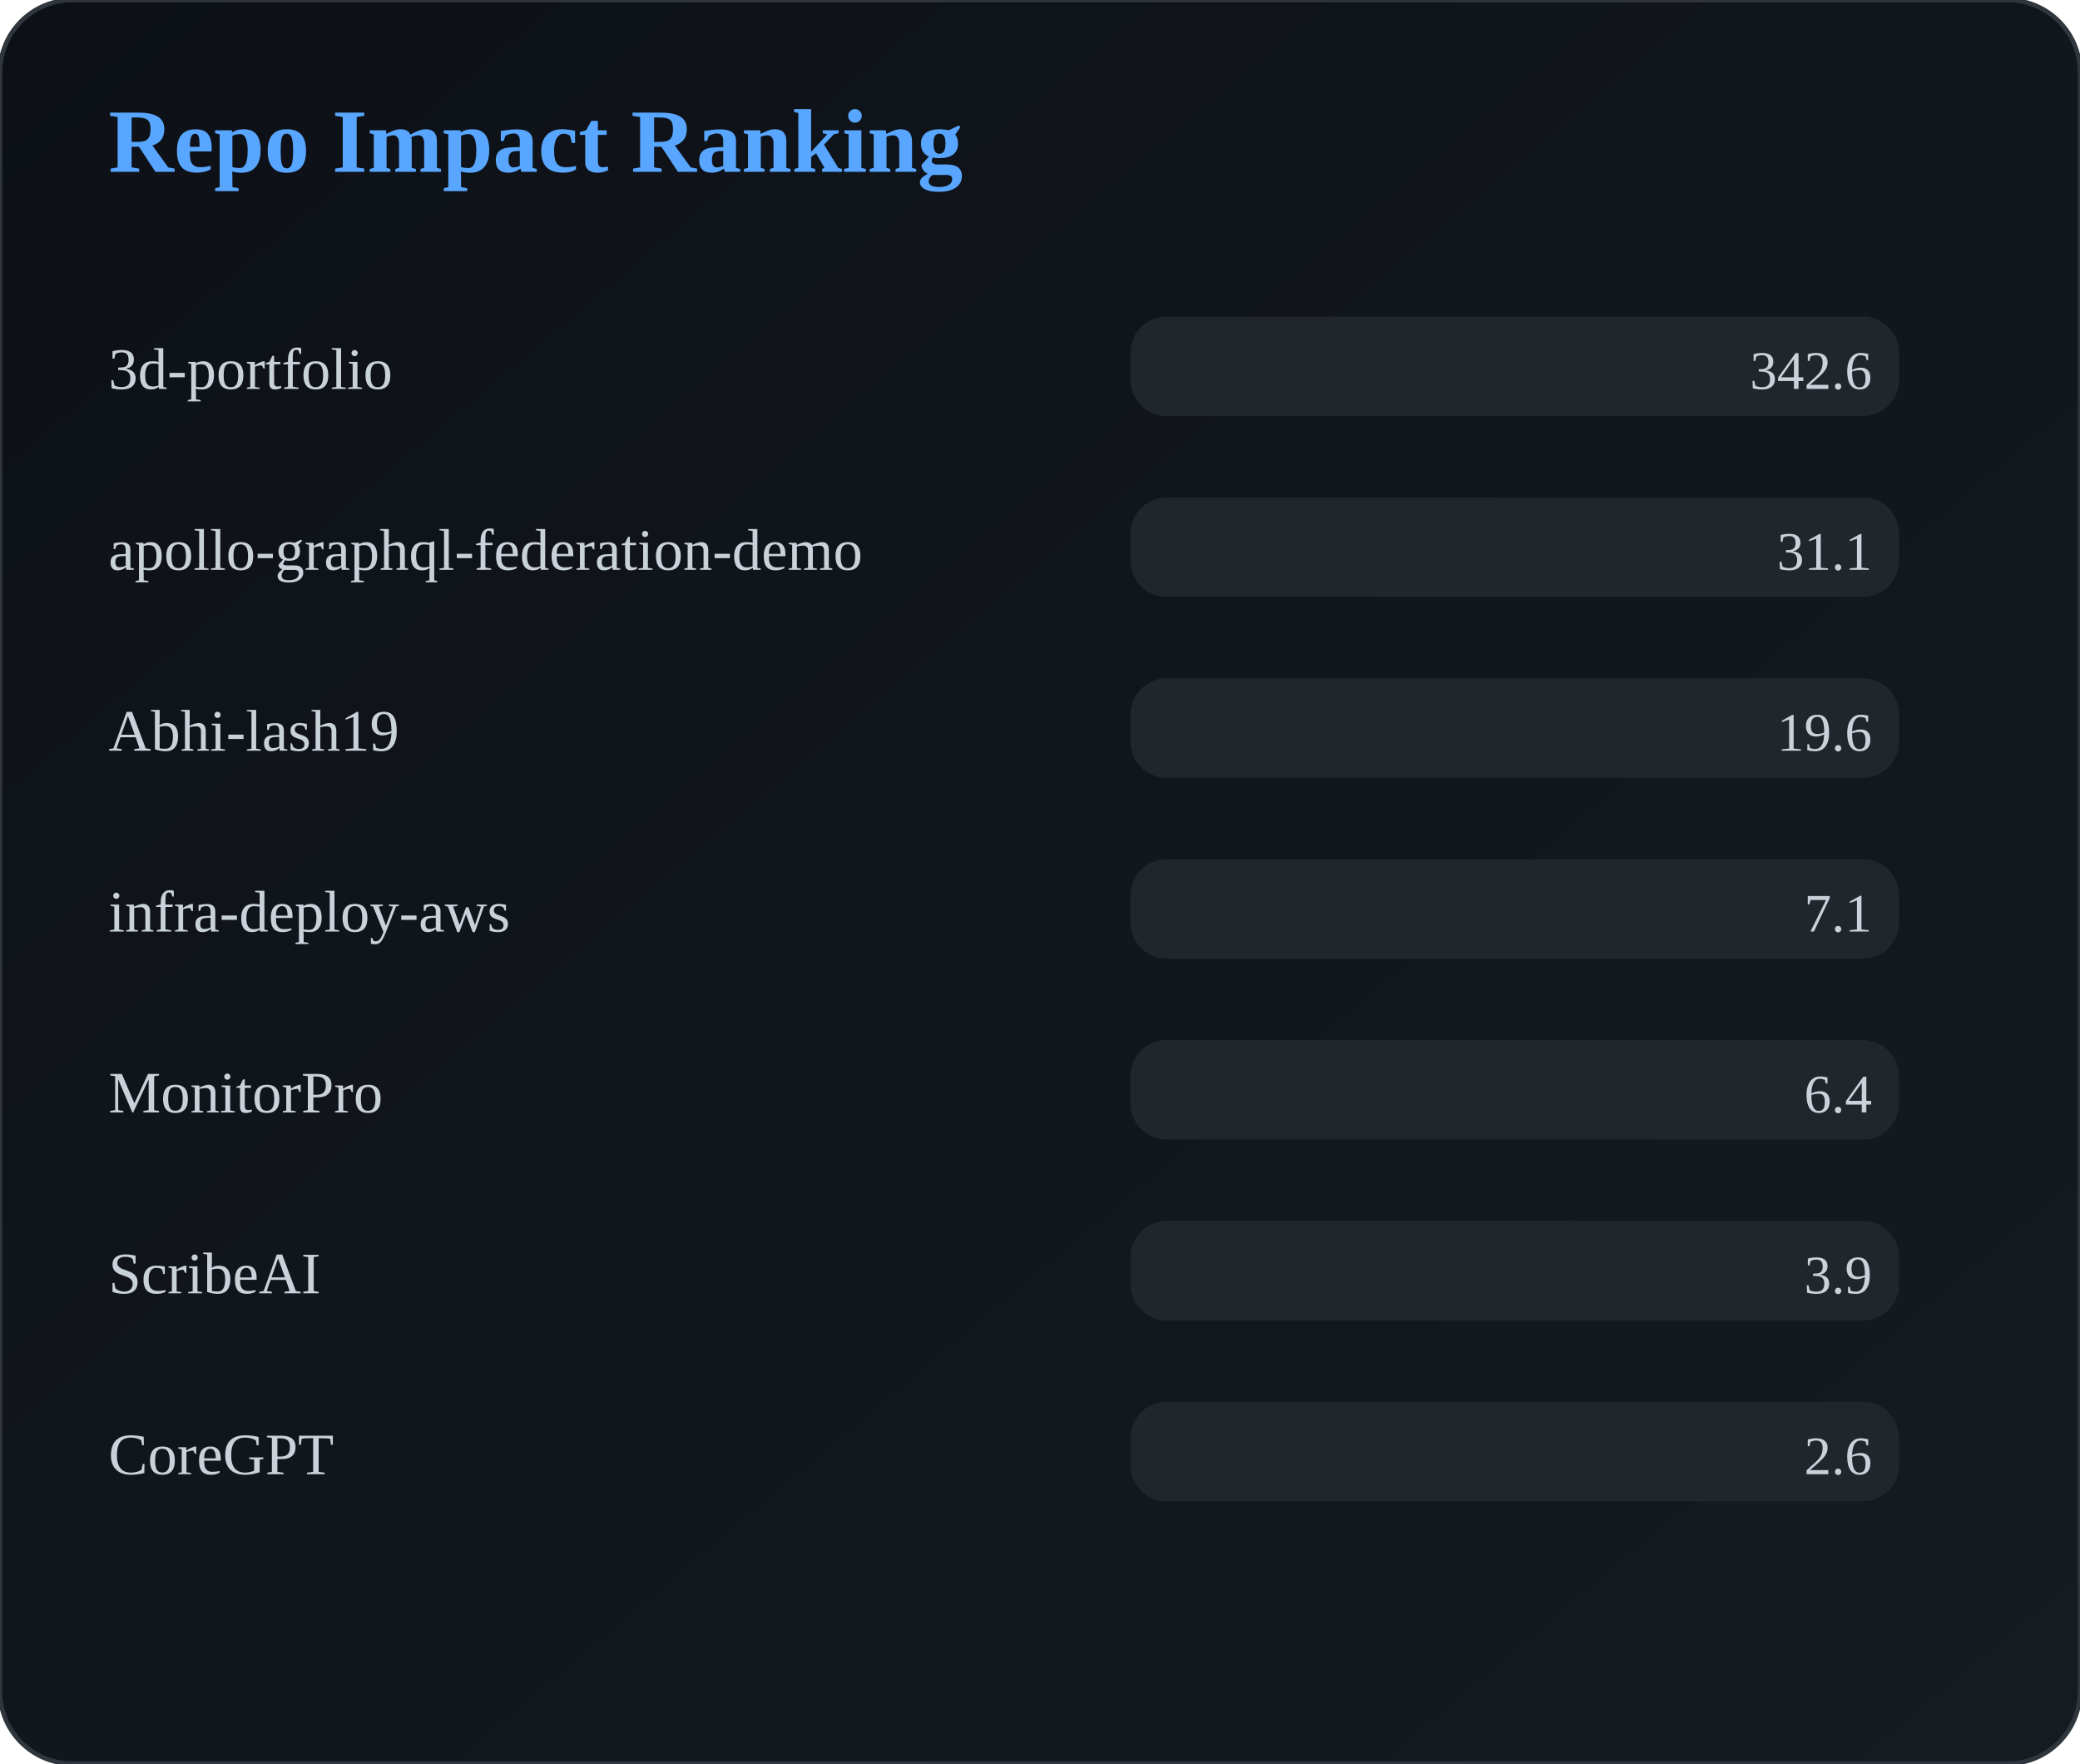
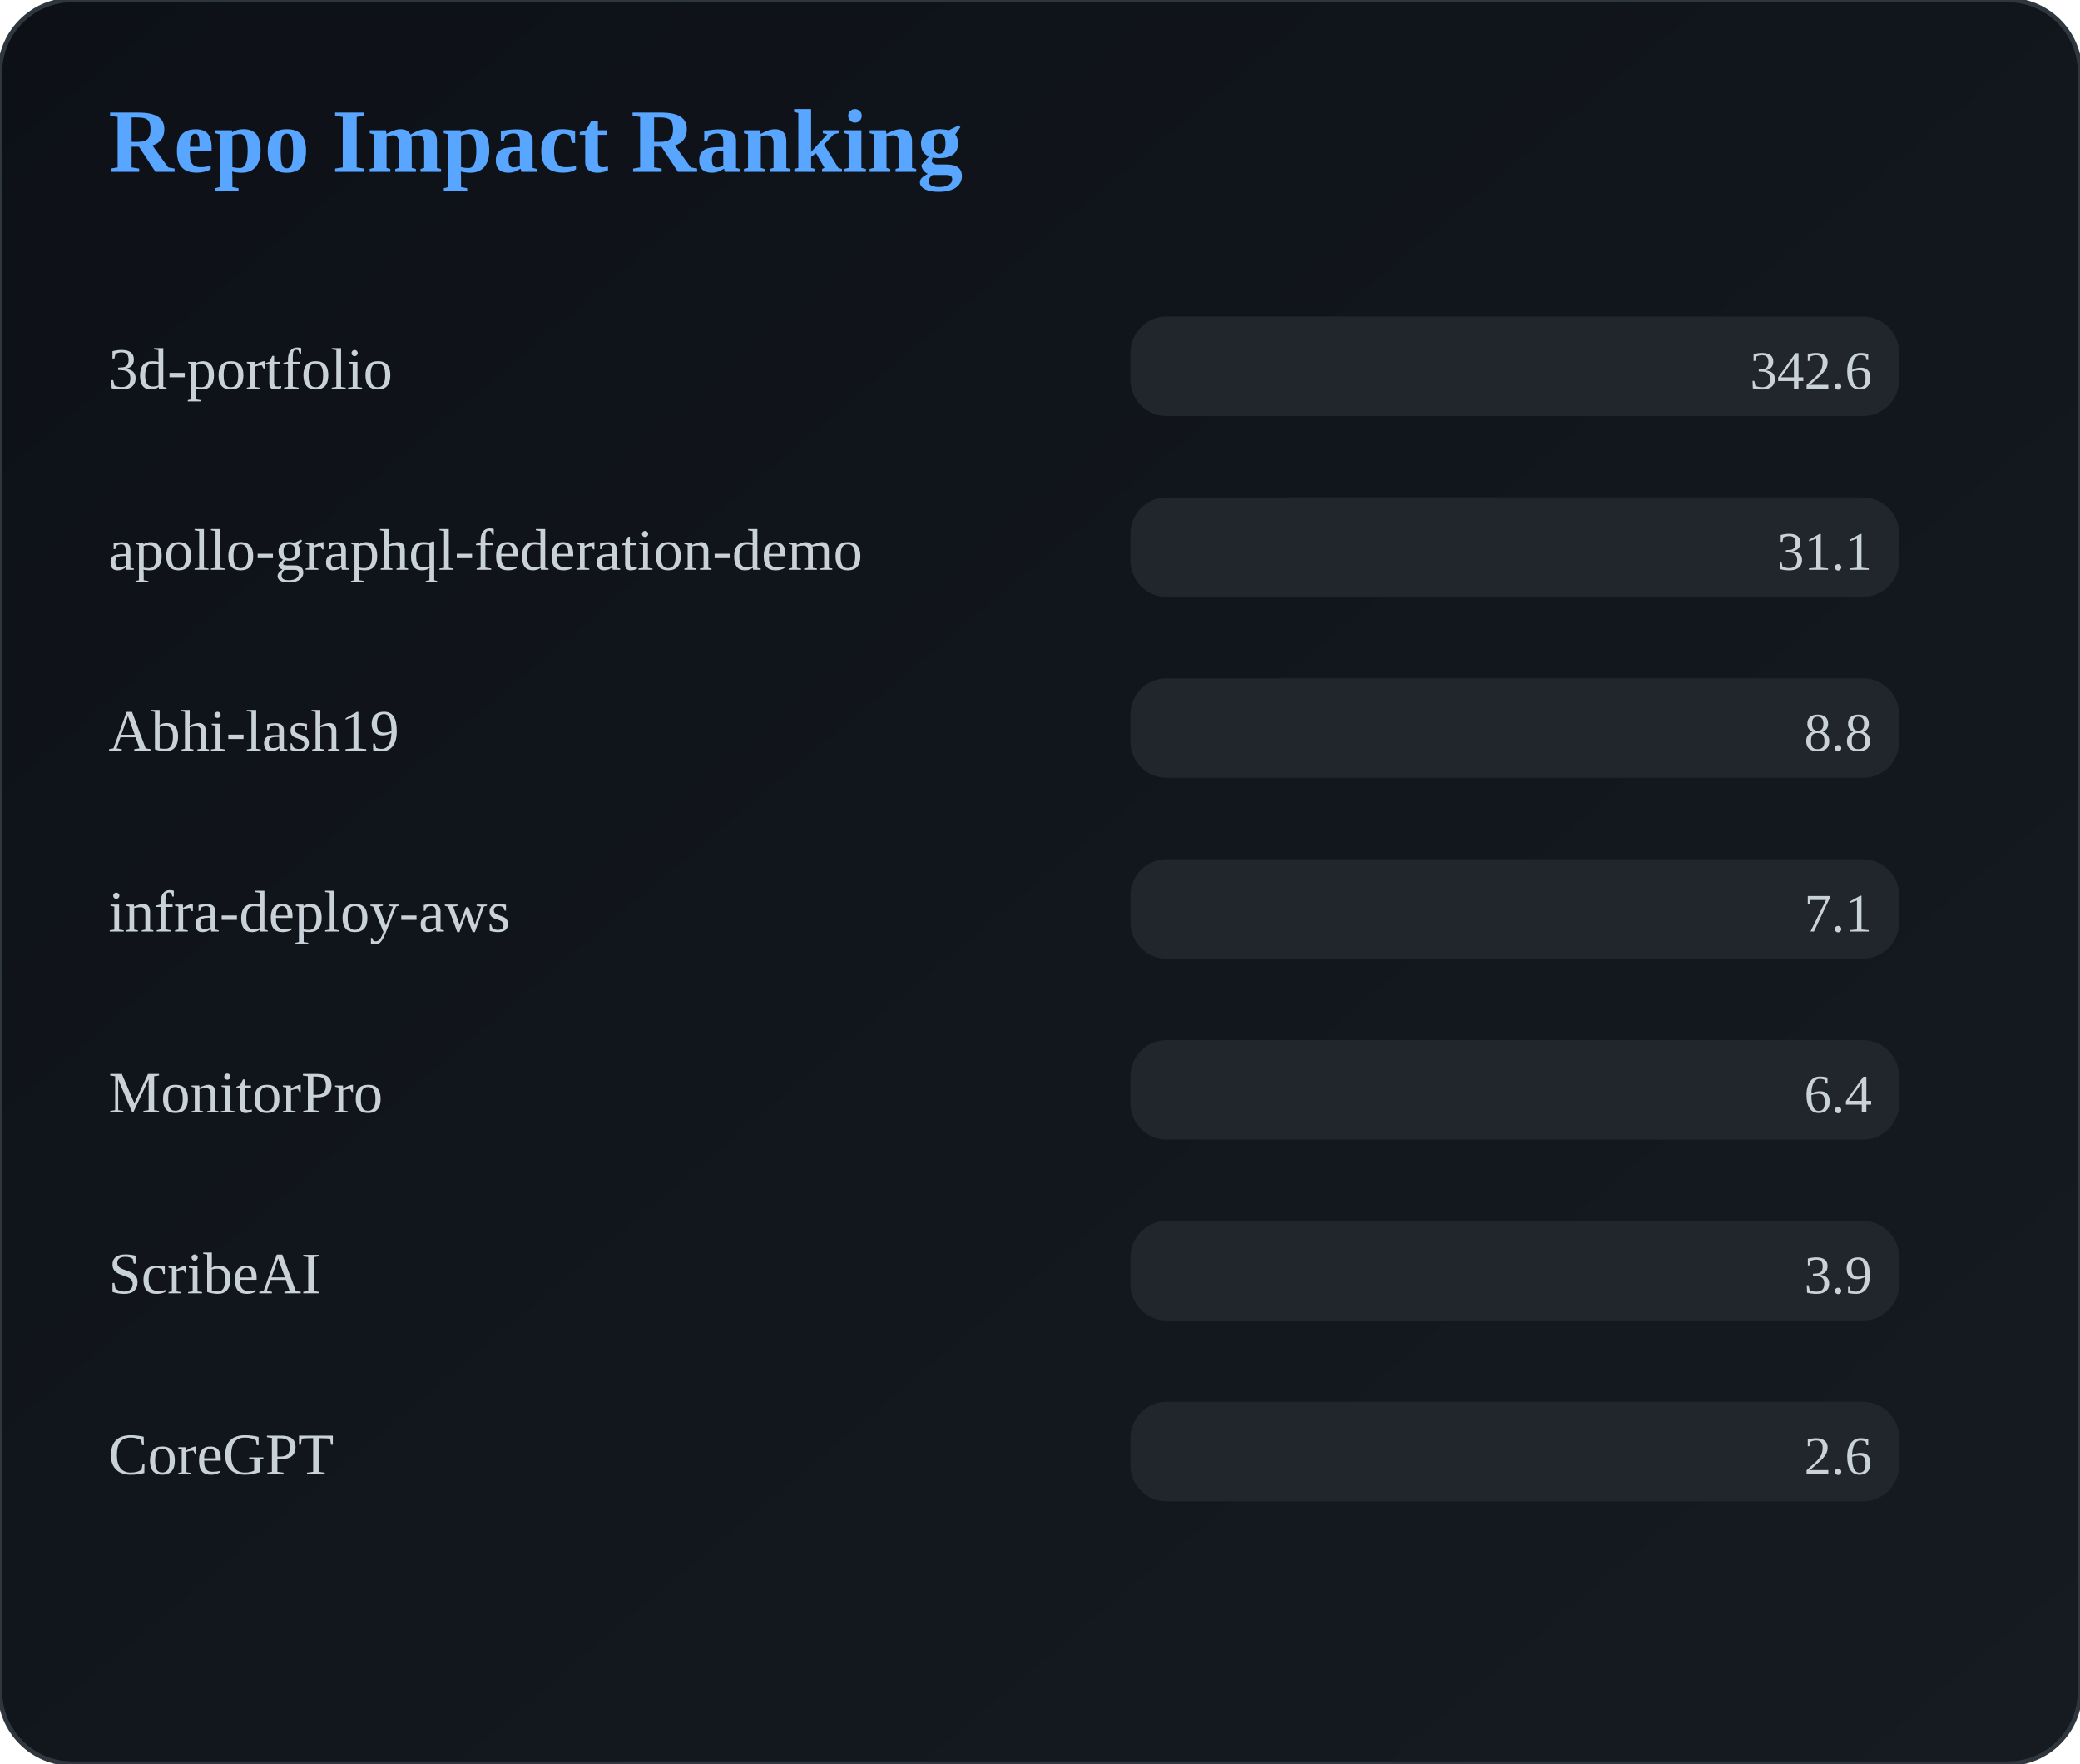
<svg xmlns="http://www.w3.org/2000/svg" width="100%" viewBox="0 0 460 390">
  <defs>
    <linearGradient id="cardBg" x1="0" y1="0" x2="1" y2="1">
      <stop offset="0%" stop-color="#0d1117" />
      <stop offset="100%" stop-color="#161b22" />
    </linearGradient>
  </defs>
  <rect width="100%" height="100%" rx="16" fill="url(#cardBg)" stroke="#30363d" />
  <text x="24" y="38" fill="#58a6ff" font-size="20" font-weight="600">
        Repo Impact Ranking
    </text>
  <text x="24" y="86" fill="#c9d1d9" font-size="13">
                3d-portfolio
            </text>
  <rect x="250" y="70" width="170" height="22" rx="8" fill="#21262d" />
  <rect x="250" y="70" width="0" height="22" rx="8" fill="#58a6ff">
    <animate attributeName="width" from="0" to="170" dur="0.8s" fill="freeze" />
  </rect>
  <text x="414" y="86" fill="#c9d1d9" font-size="12" text-anchor="end">
                342.6
            </text>
  <text x="24" y="126" fill="#c9d1d9" font-size="13">
                apollo-graphql-federation-demo
            </text>
  <rect x="250" y="110" width="170" height="22" rx="8" fill="#21262d" />
  <rect x="250" y="110" width="0" height="22" rx="8" fill="#58a6ff">
    <animate attributeName="width" from="0" to="15.449" dur="0.8s" fill="freeze" />
  </rect>
  <text x="414" y="126" fill="#c9d1d9" font-size="12" text-anchor="end">
                31.1
            </text>
  <text x="24" y="166" fill="#c9d1d9" font-size="13">
                Abhi-lash19
            </text>
  <rect x="250" y="150" width="170" height="22" rx="8" fill="#21262d" />
  <rect x="250" y="150" width="0" height="22" rx="8" fill="#58a6ff">
-     <animate attributeName="width" from="0" to="9.717" dur="0.8s" fill="freeze" />
+     <animate attributeName="width" from="0" to="4.387" dur="0.8s" fill="freeze" />
  </rect>
  <text x="414" y="166" fill="#c9d1d9" font-size="12" text-anchor="end">
-                 19.6
+                 8.8
            </text>
  <text x="24" y="206" fill="#c9d1d9" font-size="13">
                infra-deploy-aws
            </text>
  <rect x="250" y="190" width="170" height="22" rx="8" fill="#21262d" />
  <rect x="250" y="190" width="0" height="22" rx="8" fill="#58a6ff">
    <animate attributeName="width" from="0" to="3.524" dur="0.8s" fill="freeze" />
  </rect>
  <text x="414" y="206" fill="#c9d1d9" font-size="12" text-anchor="end">
                7.1
            </text>
  <text x="24" y="246" fill="#c9d1d9" font-size="13">
                MonitorPro
            </text>
  <rect x="250" y="230" width="170" height="22" rx="8" fill="#21262d" />
  <rect x="250" y="230" width="0" height="22" rx="8" fill="#58a6ff">
    <animate attributeName="width" from="0" to="3.156" dur="0.8s" fill="freeze" />
  </rect>
  <text x="414" y="246" fill="#c9d1d9" font-size="12" text-anchor="end">
                6.4
            </text>
  <text x="24" y="286" fill="#c9d1d9" font-size="13">
                ScribeAI
            </text>
  <rect x="250" y="270" width="170" height="22" rx="8" fill="#21262d" />
  <rect x="250" y="270" width="0" height="22" rx="8" fill="#58a6ff">
    <animate attributeName="width" from="0" to="1.955" dur="0.8s" fill="freeze" />
  </rect>
  <text x="414" y="286" fill="#c9d1d9" font-size="12" text-anchor="end">
                3.9
            </text>
  <text x="24" y="326" fill="#c9d1d9" font-size="13">
                CoreGPT
            </text>
  <rect x="250" y="310" width="170" height="22" rx="8" fill="#21262d" />
  <rect x="250" y="310" width="0" height="22" rx="8" fill="#58a6ff">
    <animate attributeName="width" from="0" to="1.275" dur="0.8s" fill="freeze" />
  </rect>
  <text x="414" y="326" fill="#c9d1d9" font-size="12" text-anchor="end">
                2.6
            </text>
</svg>
